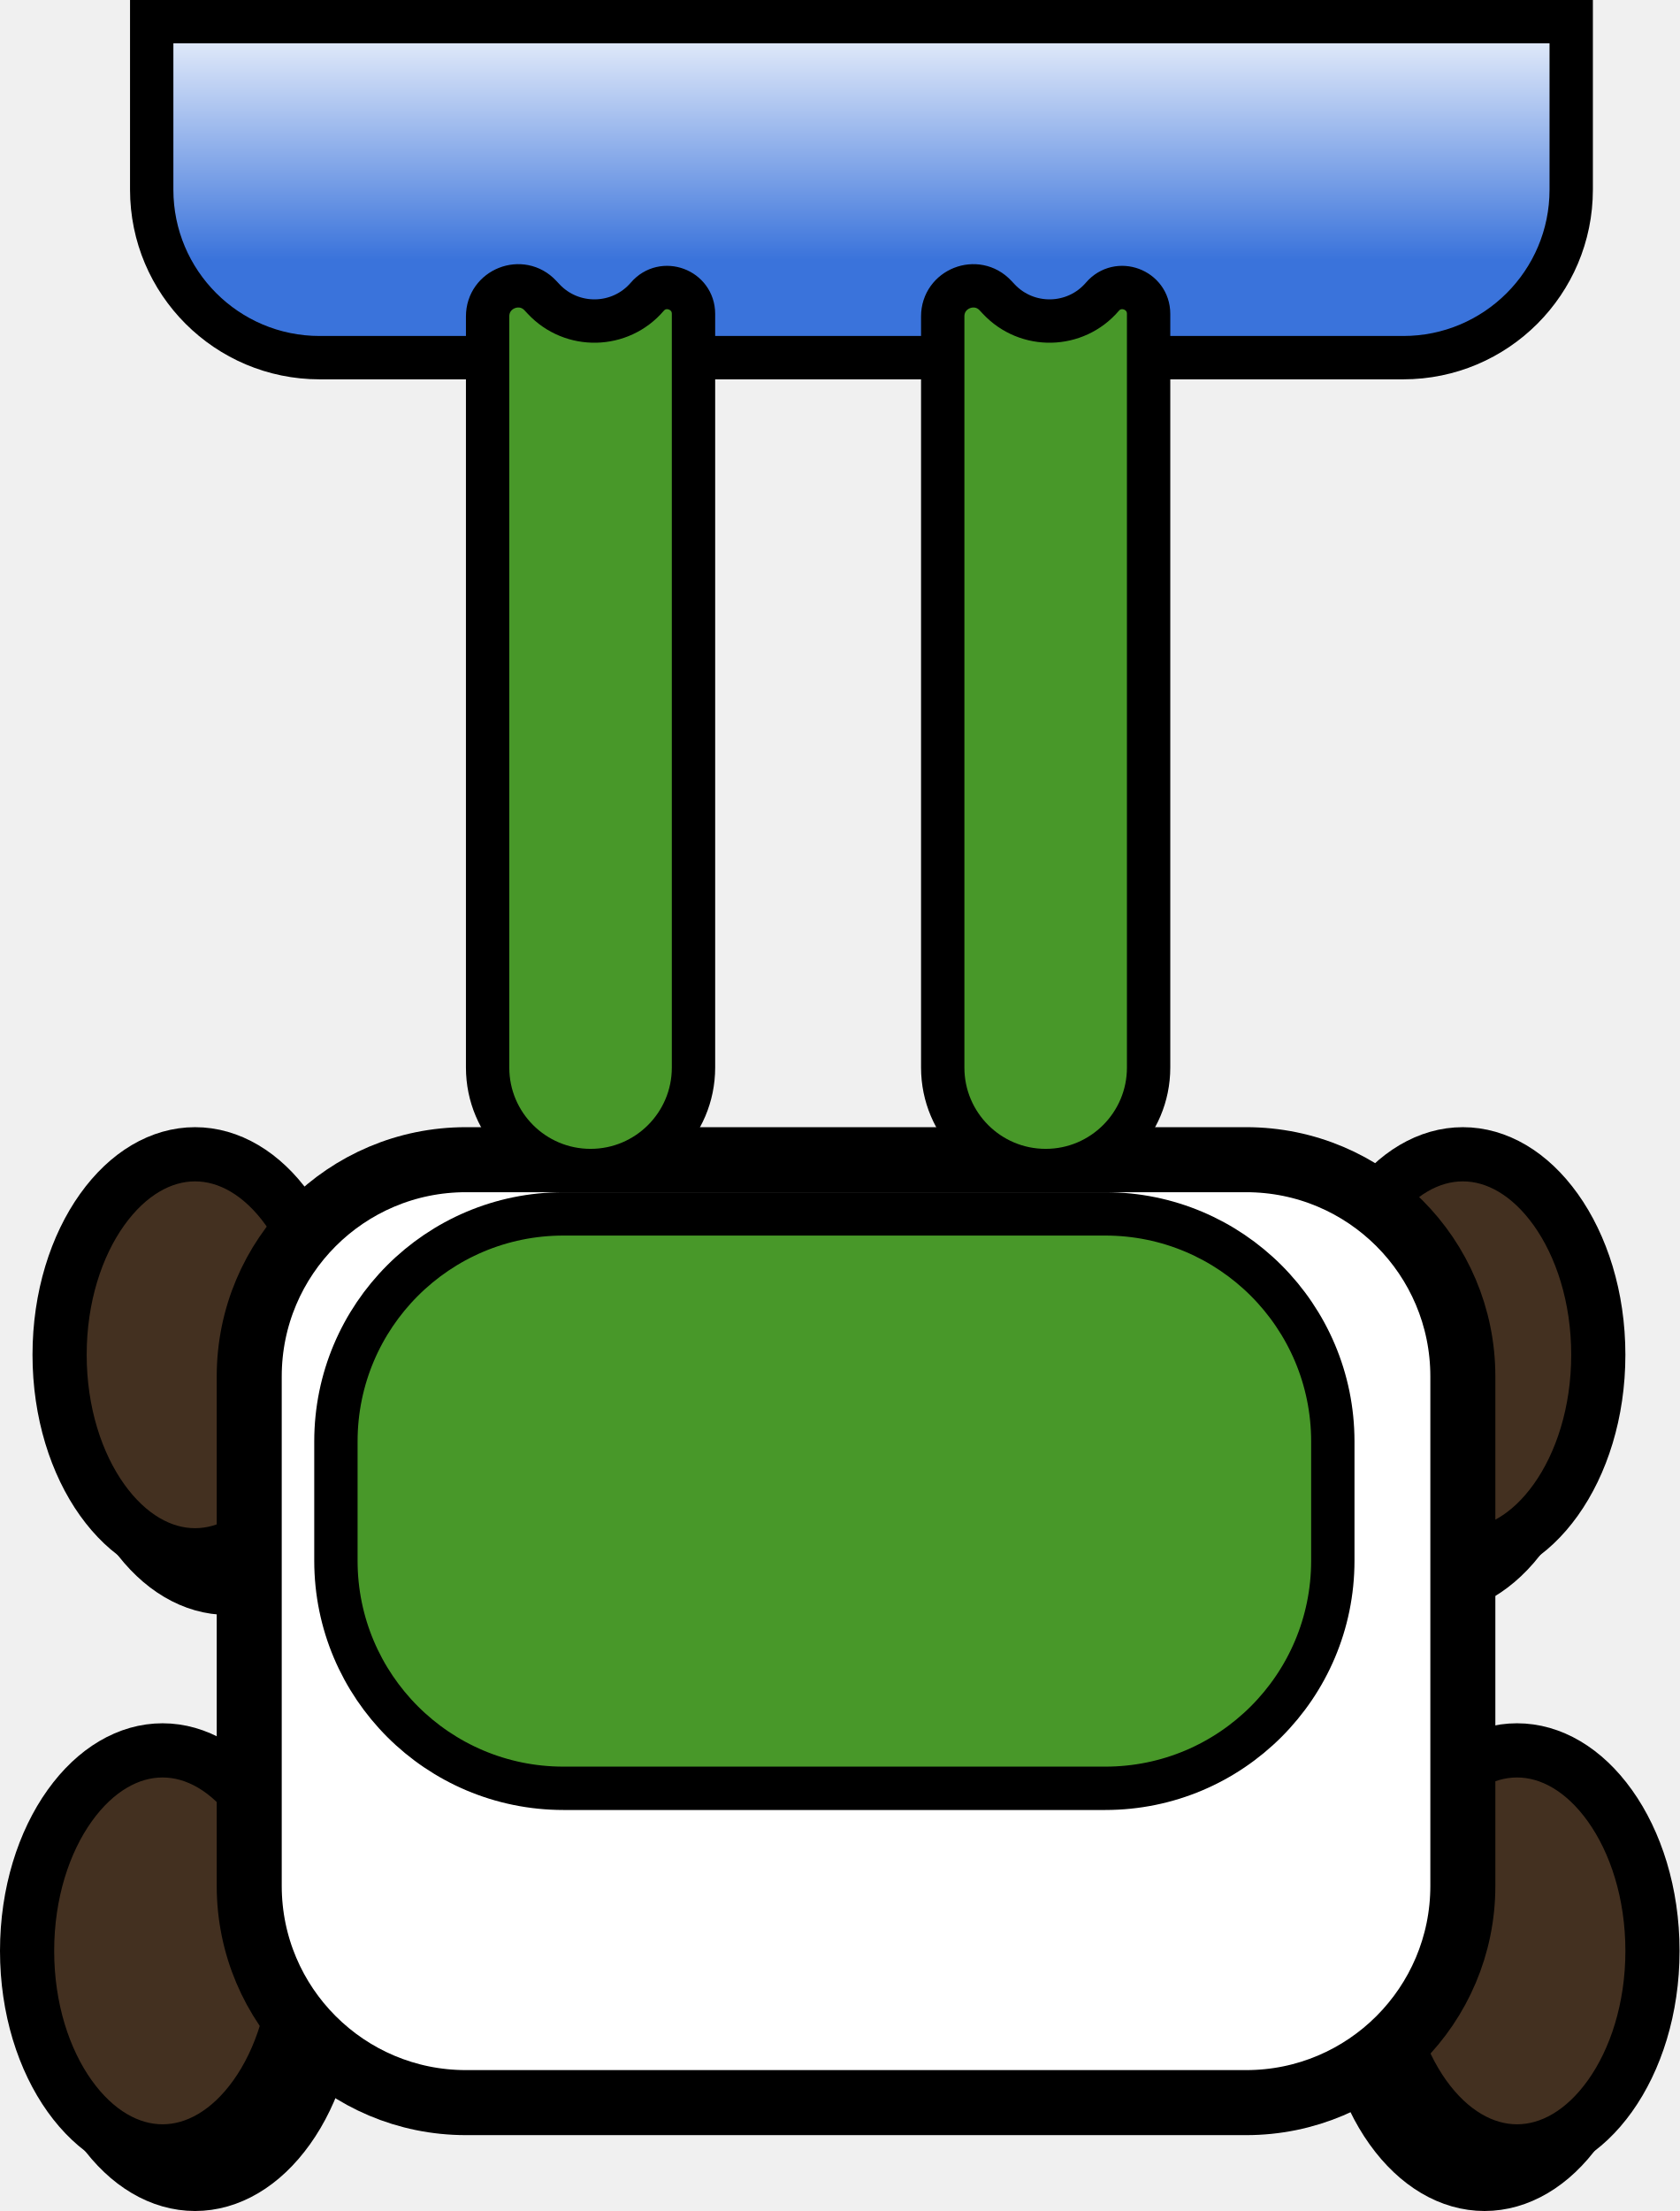
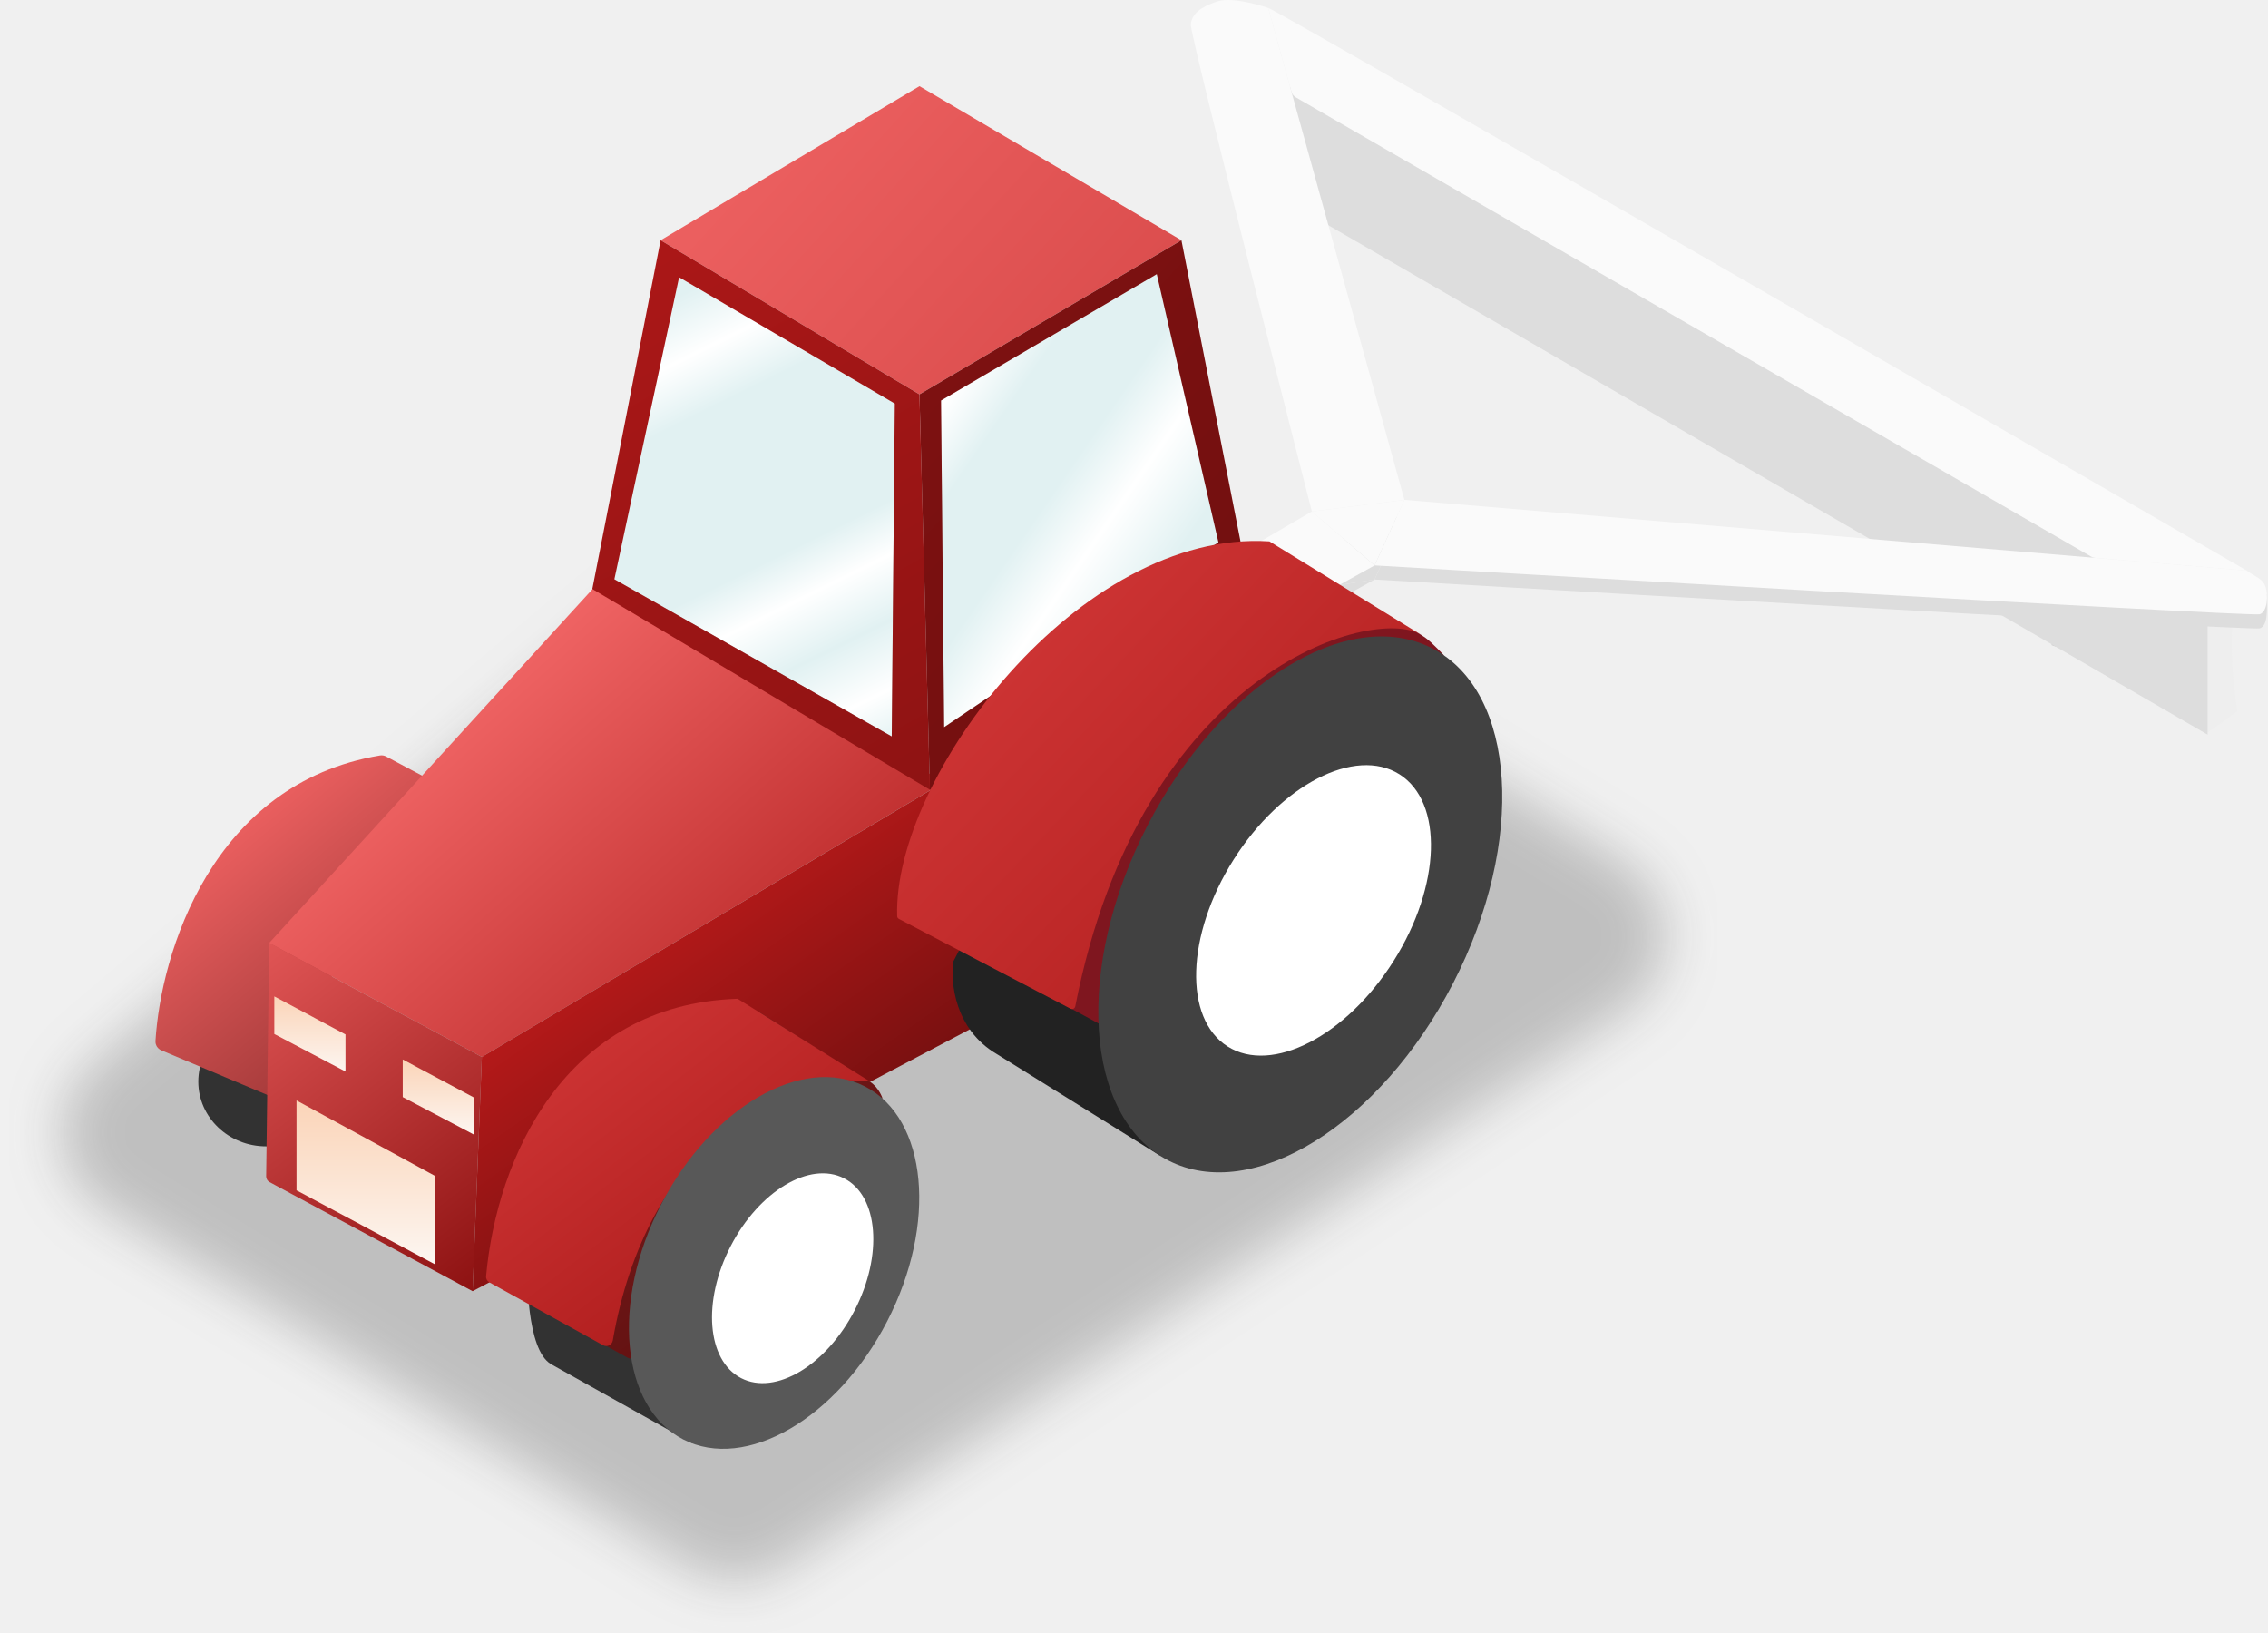
- <svg xmlns="http://www.w3.org/2000/svg" width="155" height="204" viewBox="0 0 155 204" fill="none">
-   <path d="M144.5 128C144.5 133.338 142.951 138.066 140.572 141.396C138.19 144.731 135.125 146.5 132 146.5C128.875 146.5 125.81 144.731 123.428 141.396C121.049 138.066 119.5 133.338 119.5 128C119.5 122.662 121.049 117.934 123.428 114.604C125.81 111.269 128.875 109.5 132 109.5C135.125 109.5 138.19 111.269 140.572 114.604C142.951 117.934 144.5 122.662 144.5 128Z" fill="#433020" stroke="black" stroke-width="5" />
-   <path d="M147.5 125C147.5 130.338 145.951 135.066 143.572 138.396C141.19 141.731 138.125 143.5 135 143.5C131.875 143.5 128.81 141.731 126.428 138.396C124.049 135.066 122.5 130.338 122.5 125C122.5 119.662 124.049 114.934 126.428 111.604C128.81 108.269 131.875 106.5 135 106.5C138.125 106.5 141.19 108.269 143.572 111.604C145.951 114.934 147.5 119.662 147.5 125Z" fill="#433020" stroke="black" stroke-width="5" />
-   <path d="M8.5 128C8.5 133.338 10.049 138.066 12.428 141.396C14.81 144.731 17.875 146.5 21 146.5C24.125 146.5 27.19 144.731 29.572 141.396C31.951 138.066 33.5 133.338 33.5 128C33.5 122.662 31.951 117.934 29.572 114.604C27.19 111.269 24.125 109.5 21 109.5C17.875 109.5 14.81 111.269 12.428 114.604C10.049 117.934 8.5 122.662 8.5 128Z" fill="#433020" stroke="black" stroke-width="5" />
-   <path d="M5.5 125C5.5 130.338 7.049 135.066 9.428 138.396C11.81 141.731 14.875 143.5 18 143.5C21.125 143.5 24.19 141.731 26.572 138.396C28.951 135.066 30.5 130.338 30.5 125C30.5 119.662 28.951 114.934 26.572 111.604C24.19 108.269 21.125 106.5 18 106.5C14.875 106.5 11.81 108.269 9.428 111.604C7.049 114.934 5.5 119.662 5.5 125Z" fill="#433020" stroke="black" stroke-width="5" />
-   <path d="M149.5 183C149.5 188.338 147.951 193.066 145.572 196.396C143.19 199.731 140.125 201.5 137 201.5C133.875 201.5 130.81 199.731 128.428 196.396C126.049 193.066 124.5 188.338 124.5 183C124.5 177.662 126.049 172.934 128.428 169.604C130.81 166.269 133.875 164.5 137 164.5C140.125 164.5 143.19 166.269 145.572 169.604C147.951 172.934 149.5 177.662 149.5 183Z" fill="#433020" stroke="black" stroke-width="5" />
-   <path d="M152.5 180C152.5 185.338 150.951 190.066 148.572 193.396C146.19 196.731 143.125 198.5 140 198.5C136.875 198.5 133.81 196.731 131.428 193.396C129.049 190.066 127.5 185.338 127.5 180C127.5 174.662 129.049 169.934 131.428 166.604C133.81 163.269 136.875 161.5 140 161.5C143.125 161.5 146.19 163.269 148.572 166.604C150.951 169.934 152.5 174.662 152.5 180Z" fill="#433020" stroke="black" stroke-width="5" />
-   <path d="M5.5 183C5.5 188.338 7.049 193.066 9.428 196.396C11.81 199.731 14.875 201.5 18 201.5C21.125 201.5 24.19 199.731 26.572 196.396C28.951 193.066 30.5 188.338 30.5 183C30.5 177.662 28.951 172.934 26.572 169.604C24.19 166.269 21.125 164.5 18 164.5C14.875 164.5 11.81 166.269 9.428 169.604C7.049 172.934 5.5 177.662 5.5 183Z" fill="#433020" stroke="black" stroke-width="5" />
-   <path d="M2.5 180C2.5 185.338 4.049 190.066 6.428 193.396C8.81 196.731 11.875 198.5 15 198.5C18.125 198.5 21.19 196.731 23.572 193.396C25.951 190.066 27.5 185.338 27.5 180C27.5 174.662 25.951 169.934 23.572 166.604C21.19 163.269 18.125 161.5 15 161.5C11.875 161.5 8.81 163.269 6.428 166.604C4.049 169.934 2.5 174.662 2.5 180Z" fill="#433020" stroke="black" stroke-width="5" />
-   <rect x="23" y="107" width="112" height="87" rx="20" fill="white" stroke="black" stroke-width="6" />
-   <path d="M14 2H145V17.5C145 26.06 138.06 33 129.5 33H29.5C20.94 33 14 26.06 14 17.5V2Z" fill="url(#paint0_linear_1_21)" stroke="black" stroke-width="4" />
-   <rect x="31" y="112" width="92" height="53" rx="21" fill="#489829" stroke="black" stroke-width="4" />
-   <path d="M64 28.958V98.5C64 103.747 59.747 108 54.5 108C49.253 108 45 103.747 45 98.5V29.192C45 26.64 48.125 25.406 49.868 27.27L50.165 27.586C52.779 30.381 57.242 30.285 59.734 27.379C61.199 25.671 64 26.707 64 28.958Z" fill="#489829" stroke="black" stroke-width="4" />
-   <path d="M106 28.958V98.5C106 103.747 101.747 108 96.5 108C91.253 108 87 103.747 87 98.5V29.192C87 26.64 90.125 25.406 91.868 27.27L92.165 27.586C94.779 30.381 99.243 30.285 101.734 27.379C103.199 25.671 106 26.707 106 28.958Z" fill="#489829" stroke="black" stroke-width="4" />
+ <svg xmlns="http://www.w3.org/2000/svg" width="696" height="501" viewBox="0 0 696 501" fill="none">
+   <path d="M609.124 146.392L619.377 143.728V183.531L609.124 186.195V146.392Z" fill="#EEEEEE" />
+   <path d="M609.124 146.391L598.363 142.637V182.44L609.124 186.195V146.391Z" fill="#CFCFCF" />
+   <path d="M640.366 161.944L650.619 159.281V199.084L640.366 201.748V161.944Z" fill="#EEEEEE" />
+   <path d="M640.366 161.944L629.605 158.19V197.993L640.366 201.748V161.944Z" fill="#CFCFCF" />
+   <path d="M676.294 181.078L686.547 178.414C684.643 191.955 684.03 200.026 686.547 218.218C686.547 218.218 677.233 225.396 676.764 225.031C676.294 224.665 676.294 181.078 676.294 181.078Z" fill="#EEEEEE" />
+   <path d="M676.294 181.078L665.533 177.323V217.127L676.294 220.882V181.078Z" fill="#CFCFCF" />
+   <path d="M353.851 188.473L421.833 177.846L364.665 209.524C363.1 210.39 361.13 209.705 360.442 208.055L354.106 192.867L353.851 188.473Z" fill="#DDDDDD" />
+   <path d="M421.833 177.846L430.983 157.725L693.255 181.136C696.256 183.267 695.659 181.086 695.659 184.296C695.659 187.505 695.948 192.008 693.464 192.827C690.98 193.646 421.833 177.846 421.833 177.846Z" fill="#DDDDDD" />
+   <path d="M353.851 188.473L421.833 177.846L430.983 157.725L353.851 188.473Z" fill="#DDDDDD" />
+   <path d="M403.203 66.558L395.774 26.481C399.875 27.768 677.472 191.398 677.472 191.398V225.445L403.203 66.558Z" fill="#DDDDDD" />
+   <path d="M402.58 156.967L421.833 173.515L364.558 205.251C363.032 206.096 361.11 205.467 360.38 203.882L353.41 188.753C352.763 187.349 353.289 185.683 354.624 184.905L402.58 156.967Z" fill="#FAFAFA" />
+   <path d="M430.982 153.394L402.58 156.967C402.58 156.967 365.165 10.84 365.427 7.553C365.688 4.266 368.43 2.184 373.468 0.457C378.506 -1.269 389.197 2.447 389.197 2.447L430.982 153.394Z" fill="#FAFAFA" />
+   <path d="M421.833 173.515L430.982 153.394L689.457 175.101C692.458 177.232 694.356 177.556 695.216 179.983C696.075 182.411 695.947 187.677 693.463 188.496C690.979 189.315 421.833 173.515 421.833 173.515Z" fill="#FAFAFA" />
+   <path d="M397.69 29.898C397.008 29.505 396.509 28.859 396.299 28.101L389.197 2.447C393.298 3.734 689.457 175.101 689.457 175.101L642.968 171.197C642.528 171.16 642.101 171.026 641.719 170.805L397.69 29.898Z" fill="#FAFAFA" />
+   <path d="M402.58 156.967L421.833 173.515L430.982 153.394L402.58 156.967Z" fill="#FAFAFA" />
+   <g opacity="0.29" filter="url(#filter0_f_0_46)">
+     <path d="M31.748 370.453C16.097 360.825 14.427 338.715 28.454 326.845L254.409 135.647C263.334 128.095 276.105 127.145 286.049 133.294L498.138 264.433C514.908 274.802 515.269 299.066 498.815 309.929L240.439 480.517C231.678 486.301 220.358 486.482 211.416 480.981L31.748 370.453Z" fill="#494949" />
+   </g>
+   <ellipse cx="81.668" cy="331.92" rx="20.807" ry="19.861" fill="#323232" />
+   <path d="M49.528 322.32L83.559 336.648L131.793 239.235L118.489 232.14C117.916 231.835 117.245 231.724 116.605 231.831C65.038 240.454 49.352 292.465 47.72 319.461C47.644 320.705 48.38 321.836 49.528 322.32Z" fill="url(#paint0_linear_0_46)" />
+   <path d="M182.864 179.653L289.709 239.988L147.871 324.354L82.613 289.361L182.864 179.653Z" fill="url(#paint1_linear_0_46)" />
+   <path d="M82.613 289.361L81.683 360.97C81.674 361.716 82.08 362.405 82.737 362.758L145.033 396.231L147.871 324.354L82.613 289.361Z" fill="url(#paint2_linear_0_46)" />
+   <path d="M145.033 396.231L304.866 312.059L285.733 242.373L147.871 324.354L145.033 396.231Z" fill="url(#paint3_linear_0_46)" />
+   <path d="M84.184 305.767V317.307L106.027 328.817V317.436L84.184 305.767Z" fill="url(#paint4_linear_0_46)" />
+   <path d="M188.538 177.761L273.656 225.995L274.602 123.853L208.399 85.077L188.538 177.761Z" fill="url(#paint5_linear_0_46)" />
+   <path d="M288.788 122.907L354.991 84.131L373.906 166.412L289.734 223.158L288.788 122.907Z" fill="url(#paint6_linear_0_46)" />
+   <path d="M282.168 26.44L202.724 73.728L282.168 121.016L362.557 73.728L282.168 26.44Z" fill="url(#paint7_linear_0_46)" />
+   <path fill-rule="evenodd" clip-rule="evenodd" d="M381.472 170.195L362.557 73.728L282.168 121.016L285.376 242.361L290.841 240.576L292.218 232.462L381.472 170.195ZM354.991 84.131L288.788 122.907L289.734 223.158L373.906 166.412L354.991 84.131Z" fill="url(#paint8_linear_0_46)" />
+   <path fill-rule="evenodd" clip-rule="evenodd" d="M202.724 73.728L181.777 180.748L285.376 242.361L282.168 121.016L202.724 73.728ZM273.656 225.995L188.538 177.761L208.399 85.077L274.602 123.853L273.656 225.995Z" fill="url(#paint9_linear_0_46)" />
+   <path d="M123.594 325.123V336.663L145.437 348.174V336.792L123.594 325.123Z" fill="url(#paint10_linear_0_46)" />
+   <path d="M90.998 337.695V365.272L133.514 387.999V360.861L90.998 337.695Z" fill="url(#paint11_linear_0_46)" />
+   <path d="M305.812 323.408C292.949 315.842 291.625 301.34 292.571 295.035L326.619 228.832L372.961 225.049L355.937 354.618L305.812 323.408Z" fill="#222222" />
+   <path d="M281.603 283.862L337.325 314.189C357.186 213.939 408.926 197.885 443.193 201.189C443.193 201.189 439.642 197.329 437.554 195.806C435.466 194.284 433.6 193.408 433.6 193.408L421.506 188.231C362.869 184.448 281.603 242.248 281.603 283.862Z" fill="#7F161F" />
+   <path d="M275.859 281.988L328.527 309.541C329.122 309.852 329.854 309.476 329.982 308.817C350.079 205.583 421.35 185.828 435.98 194.72L389.573 166.141C331.195 162.375 273.969 238.642 275.327 281.157C275.338 281.513 275.543 281.823 275.859 281.988Z" fill="url(#paint12_linear_0_46)" />
+   <ellipse cx="399.03" cy="277.533" rx="52.773" ry="88.398" transform="rotate(27.2821 399.03 277.533)" fill="#414141" />
+   <ellipse cx="403.1" cy="279.373" rx="29.064" ry="49.385" transform="rotate(32.2448 403.1 279.373)" fill="white" />
+   <path d="M169.061 418.601C161.494 414.062 161.847 391.399 161.531 386.04L232.043 333.811L212.484 442.884L169.061 418.601Z" fill="#323232" />
+   <path d="M157.739 397.372L192.63 416.656C193.848 417.329 195.367 416.56 195.602 415.189C205.748 355.848 241.977 333.354 270.837 337.078C270.837 337.078 269.768 333.705 266.888 331.895C264.009 330.085 252.729 323.086 252.729 323.086L233.223 310.657C179.948 312.42 159.92 359.575 156.718 395.474C156.649 396.255 157.052 396.992 157.739 397.372Z" fill="url(#paint13_linear_0_46)" />
+   <path d="M150.192 393.53L185.084 412.814C186.301 413.487 187.821 412.72 188.057 411.349C198.316 351.966 238.175 328.196 267.036 331.92L226.368 306.492C173.093 308.255 152.389 355.726 149.172 391.632C149.102 392.414 149.506 393.151 150.192 393.53Z" fill="url(#paint14_linear_0_46)" />
+   <ellipse cx="237.554" cy="387.557" rx="39.05" ry="60.917" transform="rotate(27.2821 237.554 387.557)" fill="#585858" />
+   <ellipse cx="243.25" cy="392.255" rx="21.424" ry="34.491" transform="rotate(27.2821 243.25 392.255)" fill="white" />
  <defs>
-     <linearGradient id="paint0_linear_1_21" x1="79.5" y1="0" x2="79.5" y2="35" gradientUnits="userSpaceOnUse">
-       <stop stop-color="white" />
-       <stop offset="0.685" stop-color="#3A73DB" />
+     <filter id="filter0_f_0_46" x="2.894" y="113.258" width="524.045" height="387.727" filterUnits="userSpaceOnUse" color-interpolation-filters="sRGB">
+       <feFlood flood-opacity="0" result="BackgroundImageFix" />
+       <feBlend mode="normal" in="SourceGraphic" in2="BackgroundImageFix" result="shape" />
+       <feGaussianBlur stdDeviation="8" result="effect1_foregroundBlur_0_46" />
+     </filter>
+     <linearGradient id="paint0_linear_0_46" x1="68.6" y1="254.748" x2="156.489" y2="359.88" gradientUnits="userSpaceOnUse">
+       <stop stop-color="#EC6060" />
+       <stop offset="0.84" stop-color="#7F2626" />
+     </linearGradient>
+     <linearGradient id="paint1_linear_0_46" x1="123.161" y1="179.653" x2="265.485" y2="337.884" gradientUnits="userSpaceOnUse">
+       <stop stop-color="#FF7575" />
+       <stop offset="1" stop-color="#AB1818" />
+     </linearGradient>
+     <linearGradient id="paint2_linear_0_46" x1="73.781" y1="282.718" x2="172.725" y2="411.78" gradientUnits="userSpaceOnUse">
+       <stop stop-color="#E75B5B" />
+       <stop offset="0.807" stop-color="#8F1313" />
+     </linearGradient>
+     <linearGradient id="paint3_linear_0_46" x1="193.267" y1="238.353" x2="270.46" y2="348.871" gradientUnits="userSpaceOnUse">
+       <stop stop-color="#D41E1E" />
+       <stop offset="1" stop-color="#710F0F" />
+     </linearGradient>
+     <linearGradient id="paint4_linear_0_46" x1="95.106" y1="305.767" x2="95.106" y2="328.817" gradientUnits="userSpaceOnUse">
+       <stop stop-color="#FBD4B8" />
+       <stop offset="1" stop-color="#FCF6F1" />
+     </linearGradient>
+     <linearGradient id="paint5_linear_0_46" x1="207.797" y1="90.983" x2="277.738" y2="232.021" gradientUnits="userSpaceOnUse">
+       <stop stop-color="#E1F1F2" />
+       <stop offset="0.115" stop-color="white" />
+       <stop offset="0.225" stop-color="#E1F1F2" />
+       <stop offset="0.54" stop-color="#E1F1F2" />
+       <stop offset="0.635" stop-color="white" />
+       <stop offset="0.75" stop-color="#E1F1F2" />
+       <stop offset="0.87" stop-color="white" />
+       <stop offset="0.97" stop-color="#E1F1F2" />
+     </linearGradient>
+     <linearGradient id="paint6_linear_0_46" x1="277.611" y1="123.875" x2="368.212" y2="186.249" gradientUnits="userSpaceOnUse">
+       <stop stop-color="#E1F1F2" />
+       <stop offset="0.09" stop-color="white" />
+       <stop offset="0.245" stop-color="#E1F1F2" />
+       <stop offset="0.365" stop-color="#E1F1F2" />
+       <stop offset="0.48" stop-color="#E1F1F2" />
+       <stop offset="0.655" stop-color="white" />
+       <stop offset="0.865" stop-color="#E1F1F2" />
+       <stop offset="1" stop-color="#E1F1F2" />
+     </linearGradient>
+     <linearGradient id="paint7_linear_0_46" x1="232.583" y1="39.333" x2="379.079" y2="172.971" gradientUnits="userSpaceOnUse">
+       <stop stop-color="#EC6060" />
+       <stop offset="1" stop-color="#D14242" />
+     </linearGradient>
+     <linearGradient id="paint8_linear_0_46" x1="258.614" y1="115.044" x2="411.077" y2="258.211" gradientUnits="userSpaceOnUse">
+       <stop stop-color="#7F1111" />
+       <stop offset="1" stop-color="#6C0F0F" />
+     </linearGradient>
+     <linearGradient id="paint9_linear_0_46" x1="181.777" y1="58.913" x2="326.123" y2="315.994" gradientUnits="userSpaceOnUse">
+       <stop stop-color="#AE1818" />
+       <stop offset="1" stop-color="#821111" />
+     </linearGradient>
+     <linearGradient id="paint10_linear_0_46" x1="134.515" y1="325.123" x2="134.515" y2="348.174" gradientUnits="userSpaceOnUse">
+       <stop stop-color="#FBD4B8" />
+       <stop offset="1" stop-color="#FCF6F1" />
+     </linearGradient>
+     <linearGradient id="paint11_linear_0_46" x1="112.256" y1="337.695" x2="112.256" y2="387.999" gradientUnits="userSpaceOnUse">
+       <stop stop-color="#FBD4B8" />
+       <stop offset="1" stop-color="#FCF6F1" />
+     </linearGradient>
+     <linearGradient id="paint12_linear_0_46" x1="342.549" y1="171.166" x2="483.276" y2="304.367" gradientUnits="userSpaceOnUse">
+       <stop stop-color="#CC3333" />
+       <stop offset="0.947" stop-color="#A71717" />
+     </linearGradient>
+     <linearGradient id="paint13_linear_0_46" x1="203.35" y1="310.333" x2="274.582" y2="402.277" gradientUnits="userSpaceOnUse">
+       <stop stop-color="#7B1E1E" />
+       <stop offset="1" stop-color="#5A0C0C" />
+     </linearGradient>
+     <linearGradient id="paint14_linear_0_46" x1="195.803" y1="306.492" x2="267.036" y2="398.436" gradientUnits="userSpaceOnUse">
+       <stop stop-color="#CC3333" />
+       <stop offset="1" stop-color="#A71717" />
    </linearGradient>
  </defs>
</svg>
